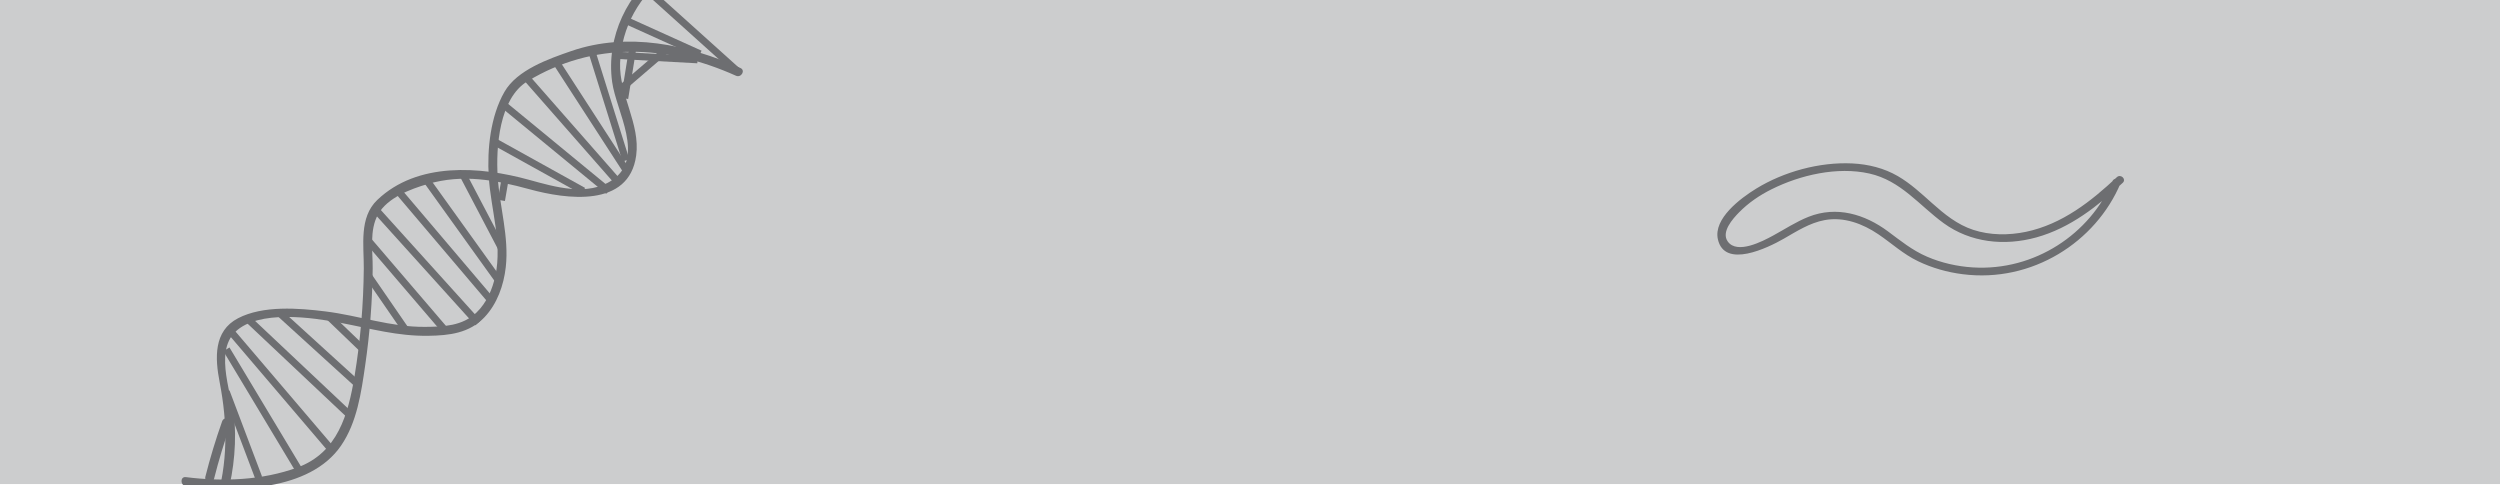
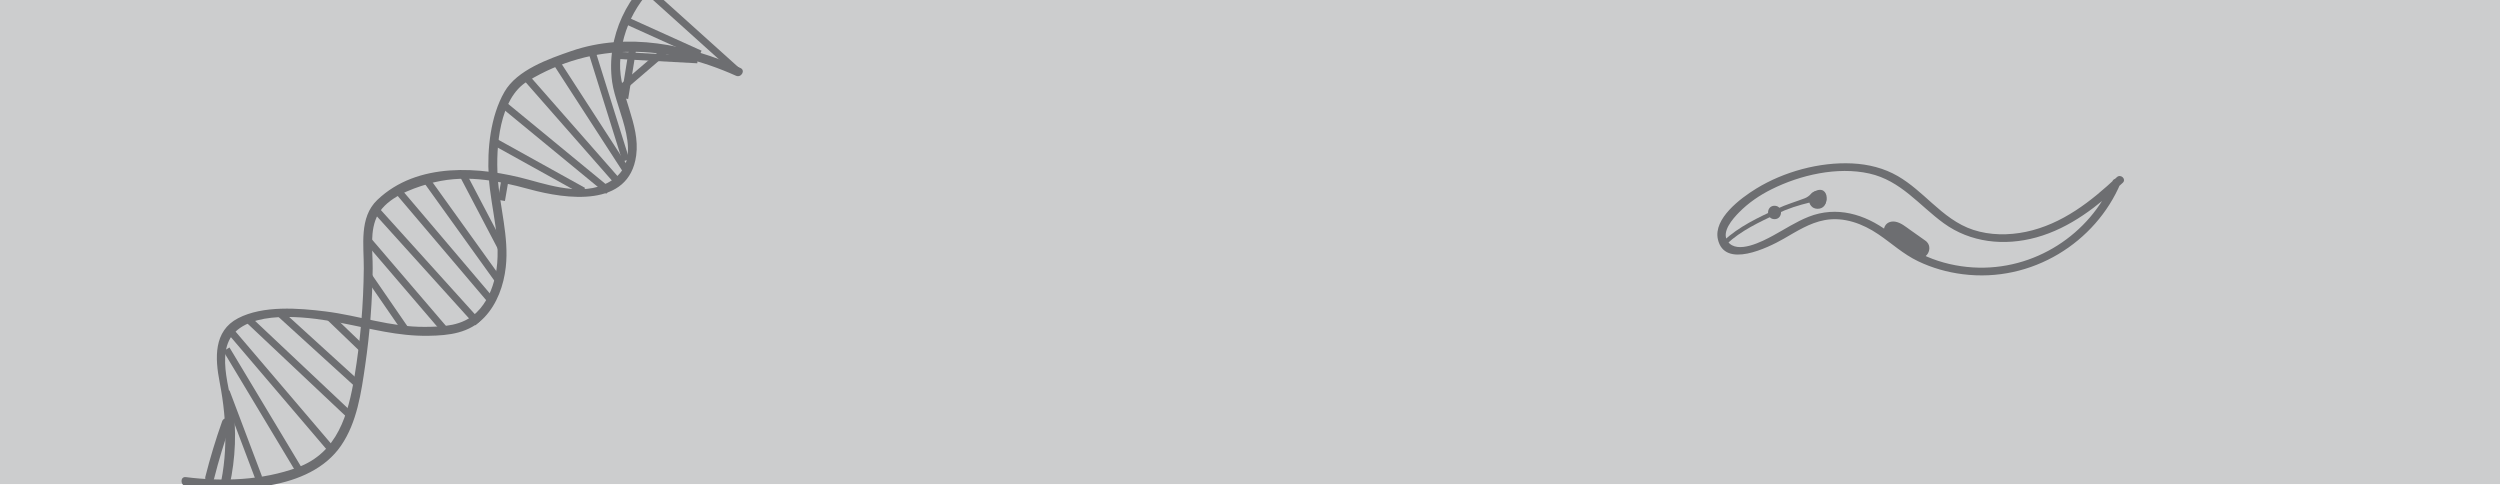
<svg xmlns="http://www.w3.org/2000/svg" version="1.1" id="Layer_1" x="0px" y="0px" viewBox="0 0 699.37 135.41" style="enable-background:new 0 0 699.37 135.41;" xml:space="preserve">
  <style type="text/css">
	.st0{opacity:0.4;fill:#808285;}
	.st1{fill:#6D6E71;}
	.st2{fill:none;stroke:#6D6E71;stroke-width:2;stroke-miterlimit:10;}
</style>
  <rect x="0" class="st0" width="699.37" height="135.41" />
  <g>
    <g>
      <path class="st1" d="M51.97,135.98c13.69,1.73,34.68,1.44,43.43-11.3c4.49-6.53,5.66-14.88,6.77-22.55    c1.3-8.95,2.01-17.99,2.09-27.04c0.04-4.95-0.98-10.7,1.52-15.15c2.59-4.62,9.03-7.05,13.9-8.47c9.79-2.85,18.88-1.14,28.47,1.48    c10.21,2.79,27.82,5.29,29.82-9.44c1.2-8.87-4.8-16.95-4.5-25.88c0.33-9.96,5.51-19.24,13.7-24.85c1.32-0.9,0.07-3.07-1.26-2.16    c-10.39,7.12-16.4,19.72-14.66,32.33c1.14,8.29,9.33,21.05,0.06,27.4c-6.85,4.69-16.07,1.95-23.32-0.05    c-13.63-3.76-31.21-5.1-42.45,5.64c-5.15,4.92-3.72,12.71-3.77,19.14c-0.09,10.1-0.94,20.2-2.59,30.16    c-1.77,10.69-4.72,21.39-15.92,25.52c-9.86,3.63-20.96,4.02-31.29,2.71C50.38,133.28,50.39,135.78,51.97,135.98L51.97,135.98z" />
    </g>
  </g>
  <g>
    <g>
      <path class="st1" d="M62.72,141.59c2.3-7.52,3.39-15.33,2.94-23.2c-0.43-7.51-5.94-19.64,0.16-25.55c6.48-6.27,21.6-4.02,29.6-2.5    c8.4,1.6,15.76,3.73,24.42,3.6c5.84-0.09,11.45-0.73,15.68-5.18c3.57-3.76,5.4-8.97,5.97-14.04c0.95-8.47-1.72-16.85-2.26-25.25    c-0.53-8.32,0.43-21.95,8.34-26.74c18.56-11.25,39-10.22,58.32-1.54c1.46,0.65,2.73-1.5,1.26-2.16    c-14.68-6.6-31.65-10.15-47.3-4.76c-6.37,2.2-15.19,5.28-18.72,11.41c-3.92,6.8-4.89,16.1-4.4,23.78    c0.58,9.14,3.8,18.41,1.87,27.57c-0.8,3.82-2.45,7.66-5.3,10.4c-3.94,3.79-9.23,3.97-14.4,4.01c-9.7,0.08-18.35-3.14-27.86-4.32    c-7.49-0.93-17.46-1.72-24.43,1.9c-6.92,3.59-6.46,11.21-5.17,17.86c2.25,11.63,2.36,22.6-1.14,34.03    C59.84,142.47,62.25,143.13,62.72,141.59L62.72,141.59z" />
    </g>
  </g>
  <g>
    <g>
      <path class="st1" d="M59.86,134.02c1.32-5.24,2.88-10.4,4.69-15.49c0.54-1.52-1.88-2.17-2.41-0.66    c-1.8,5.09-3.37,10.25-4.69,15.49C57.06,134.92,59.47,135.59,59.86,134.02L59.86,134.02z" />
    </g>
  </g>
  <line class="st2" x1="63.26" y1="109.56" x2="72.38" y2="133.69" />
  <line class="st2" x1="63.34" y1="97.72" x2="83.85" y2="131.87" />
  <line class="st2" x1="64.23" y1="92.35" x2="92.87" y2="125.95" />
  <line class="st2" x1="69.34" y1="89.25" x2="98.01" y2="116.26" />
  <line class="st2" x1="78.55" y1="87.9" x2="100.06" y2="107.47" />
  <line class="st2" x1="91.96" y1="88.51" x2="101.52" y2="97.69" />
  <line class="st2" x1="102.99" y1="77.07" x2="113.71" y2="92.65" />
  <line class="st2" x1="102.96" y1="67.25" x2="124.58" y2="92.5" />
  <line class="st2" x1="104.94" y1="58.48" x2="133.71" y2="90.35" />
  <line class="st2" x1="111.43" y1="53.48" x2="137.38" y2="84.05" />
  <line class="st2" x1="119.26" y1="50.29" x2="139.53" y2="78.52" />
  <line class="st2" x1="129.39" y1="48.62" x2="140.39" y2="69.6" />
  <line class="st2" x1="140.27" y1="56.06" x2="141.17" y2="50.82" />
  <line class="st2" x1="138.32" y1="39.64" x2="163.19" y2="53.44" />
  <line class="st2" x1="140.89" y1="29.32" x2="170.22" y2="53.44" />
  <line class="st2" x1="147.1" y1="21.55" x2="172.78" y2="50.81" />
  <line class="st2" x1="155.56" y1="17.33" x2="175.31" y2="47.84" />
  <line class="st2" x1="165.44" y1="14.01" x2="175.1" y2="44.87" />
  <line class="st2" x1="180.62" y1="-3.2" x2="206.52" y2="20.11" />
  <line class="st2" x1="174.95" y1="5.64" x2="195.85" y2="15.09" />
  <line class="st2" x1="177.09" y1="12.9" x2="174.74" y2="27.54" />
  <line class="st2" x1="172.03" y1="15.45" x2="195.13" y2="16.71" />
  <line class="st2" x1="172.97" y1="25.44" x2="186.54" y2="13.79" />
  <g>
    <g>
      <path class="st1" d="M590.94,50.7c-6.21,14.7-21.75,25.17-39.02,24.11c-4.41-0.27-8.81-1.27-12.82-3    c-4.17-1.79-7.42-4.47-10.97-7.1c-6.43-4.76-14.31-7.18-22.19-4.06c-3.53,1.4-6.67,3.49-9.97,5.28c-2.9,1.57-9.98,5.29-12.62,1.65    c-1.93-2.66,1.35-6.34,3.18-8.2c2.59-2.63,5.7-4.76,9.08-6.44c7.99-3.98,18.34-6.4,27.32-4.4c8.87,1.98,14,8.96,20.83,13.91    c7.47,5.42,16.93,6.45,25.92,3.96c9.53-2.64,17.3-8.85,24.17-15.29c1.07-1.01-0.6-2.56-1.67-1.55    c-7.13,6.69-15.27,13.15-25.41,15.28c-4.85,1.01-10.04,1-14.76-0.55c-4.5-1.47-8.08-4.42-11.47-7.43c-3.04-2.7-6.04-5.52-9.62-7.6    c-3.84-2.23-8.24-3.33-12.74-3.55c-9.21-0.45-19.2,2.33-26.86,7.03c-4.47,2.74-12.03,8.42-10.75,14.17    c1.85,8.34,13.97,2.41,18.4-0.12c3.6-2.06,7.26-4.45,11.49-5.23c5.37-0.99,10.68,1.04,14.96,3.94c3.78,2.55,6.97,5.57,11.18,7.58    c3.9,1.87,8.12,3.07,12.46,3.62c19.38,2.47,37.21-8.95,44.17-25.45C593.78,49.97,591.49,49.4,590.94,50.7L590.94,50.7z" />
    </g>
  </g>
+   <g>
+     <g>
+       <path class="st1" d="M483.03,68.28c4.04-3.79,9.02-6.07,13.98-8.44c3.16-1.51,6.1-2.43,9.47-3.24c0.47-0.11,0.87-0.72,1.44-0.34    c-0.67-0.44-1.3,0.64-0.63,1.08c4.41,2.91,5.13-5.46,0.99-4.08c-1.28,0.43-2.03,1.68-3.39,2.2c-2.57,0.99-5.13,1.71-7.67,2.9    c-5.34,2.5-10.74,4.98-15.07,9.04C481.56,67.95,482.45,68.83,483.03,68.28L483.03,68.28z" />
+     </g>
+   </g>
+   <g>
+     <g>
+       <path class="st1" d="M508.48,58.41c3.22,0,3.22-5,0-5C505.26,53.41,505.26,58.41,508.48,58.41L508.48,58.41z" />
+     </g>
+   </g>
+   <g>
+     <g>
+       <path class="st1" d="M496.42,61.31c2.41,0,2.42-3.75,0-3.75C494.01,57.56,494,61.31,496.42,61.31L496.42,61.31z" />
+     </g>
+   </g>
+   <g>
+     <g>
+       <path class="st1" d="M528.85,66.84c1.28,0.21,2.48,1.44,3.52,2.17c1.25,0.88,2.49,1.76,3.74,2.64c2.63,1.86,5.13-2.47,2.52-4.32    c-1.41-1-2.82-1.99-4.23-2.99c-1.31-0.92-2.6-2.05-4.22-2.33c-1.33-0.22-2.69,0.35-3.08,1.75    C526.78,64.96,527.52,66.62,528.85,66.84L528.85,66.84z" />
+     </g>
+   </g>
</svg>
